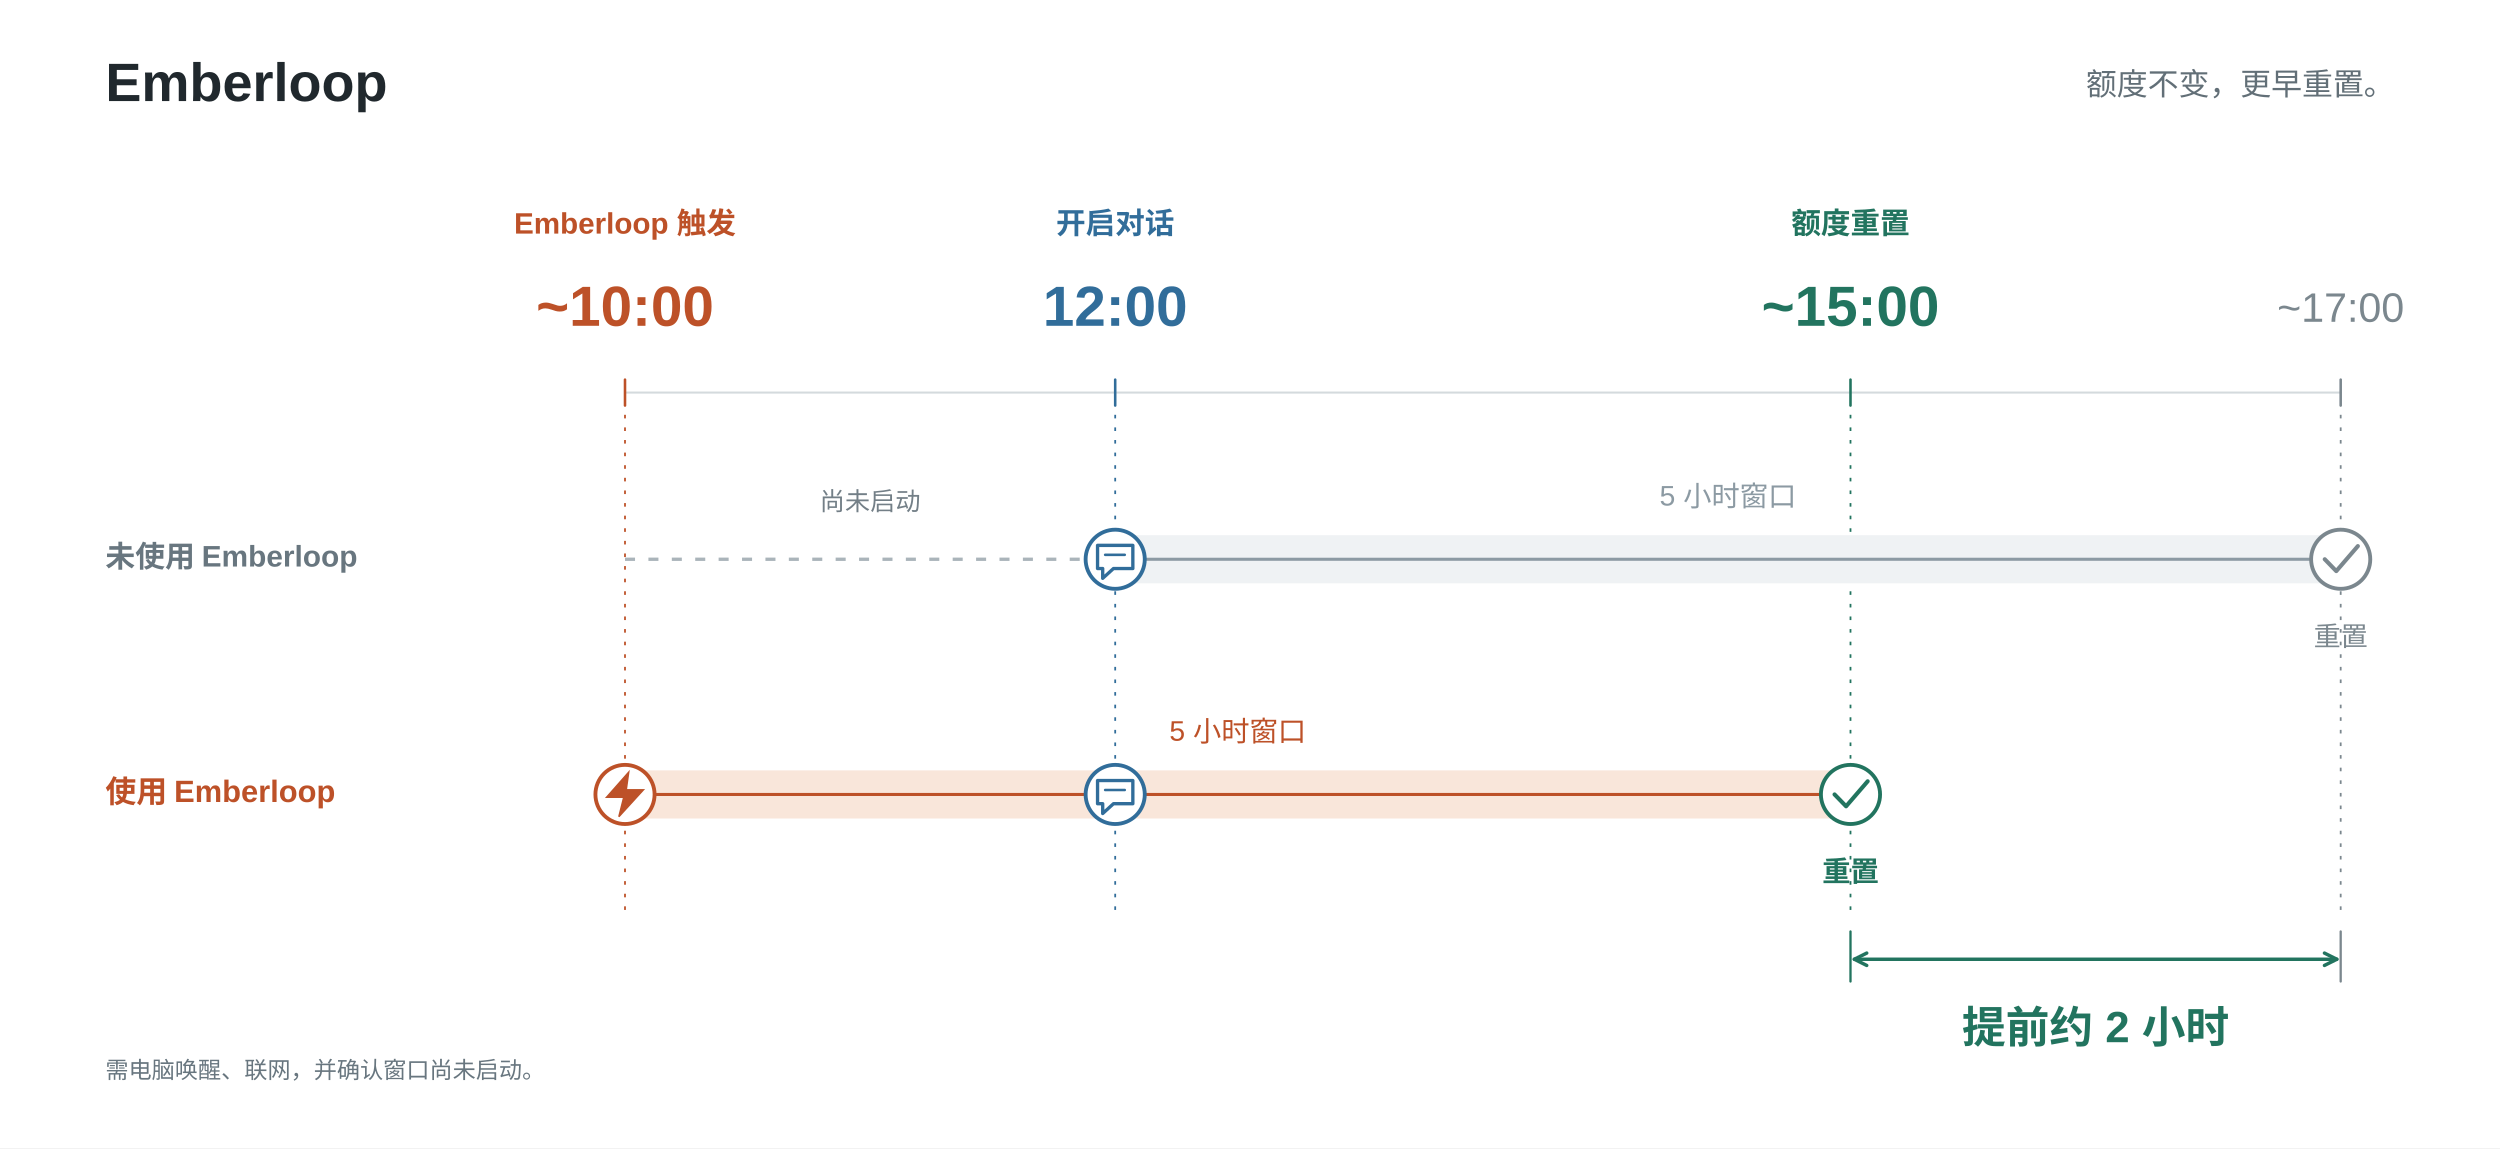
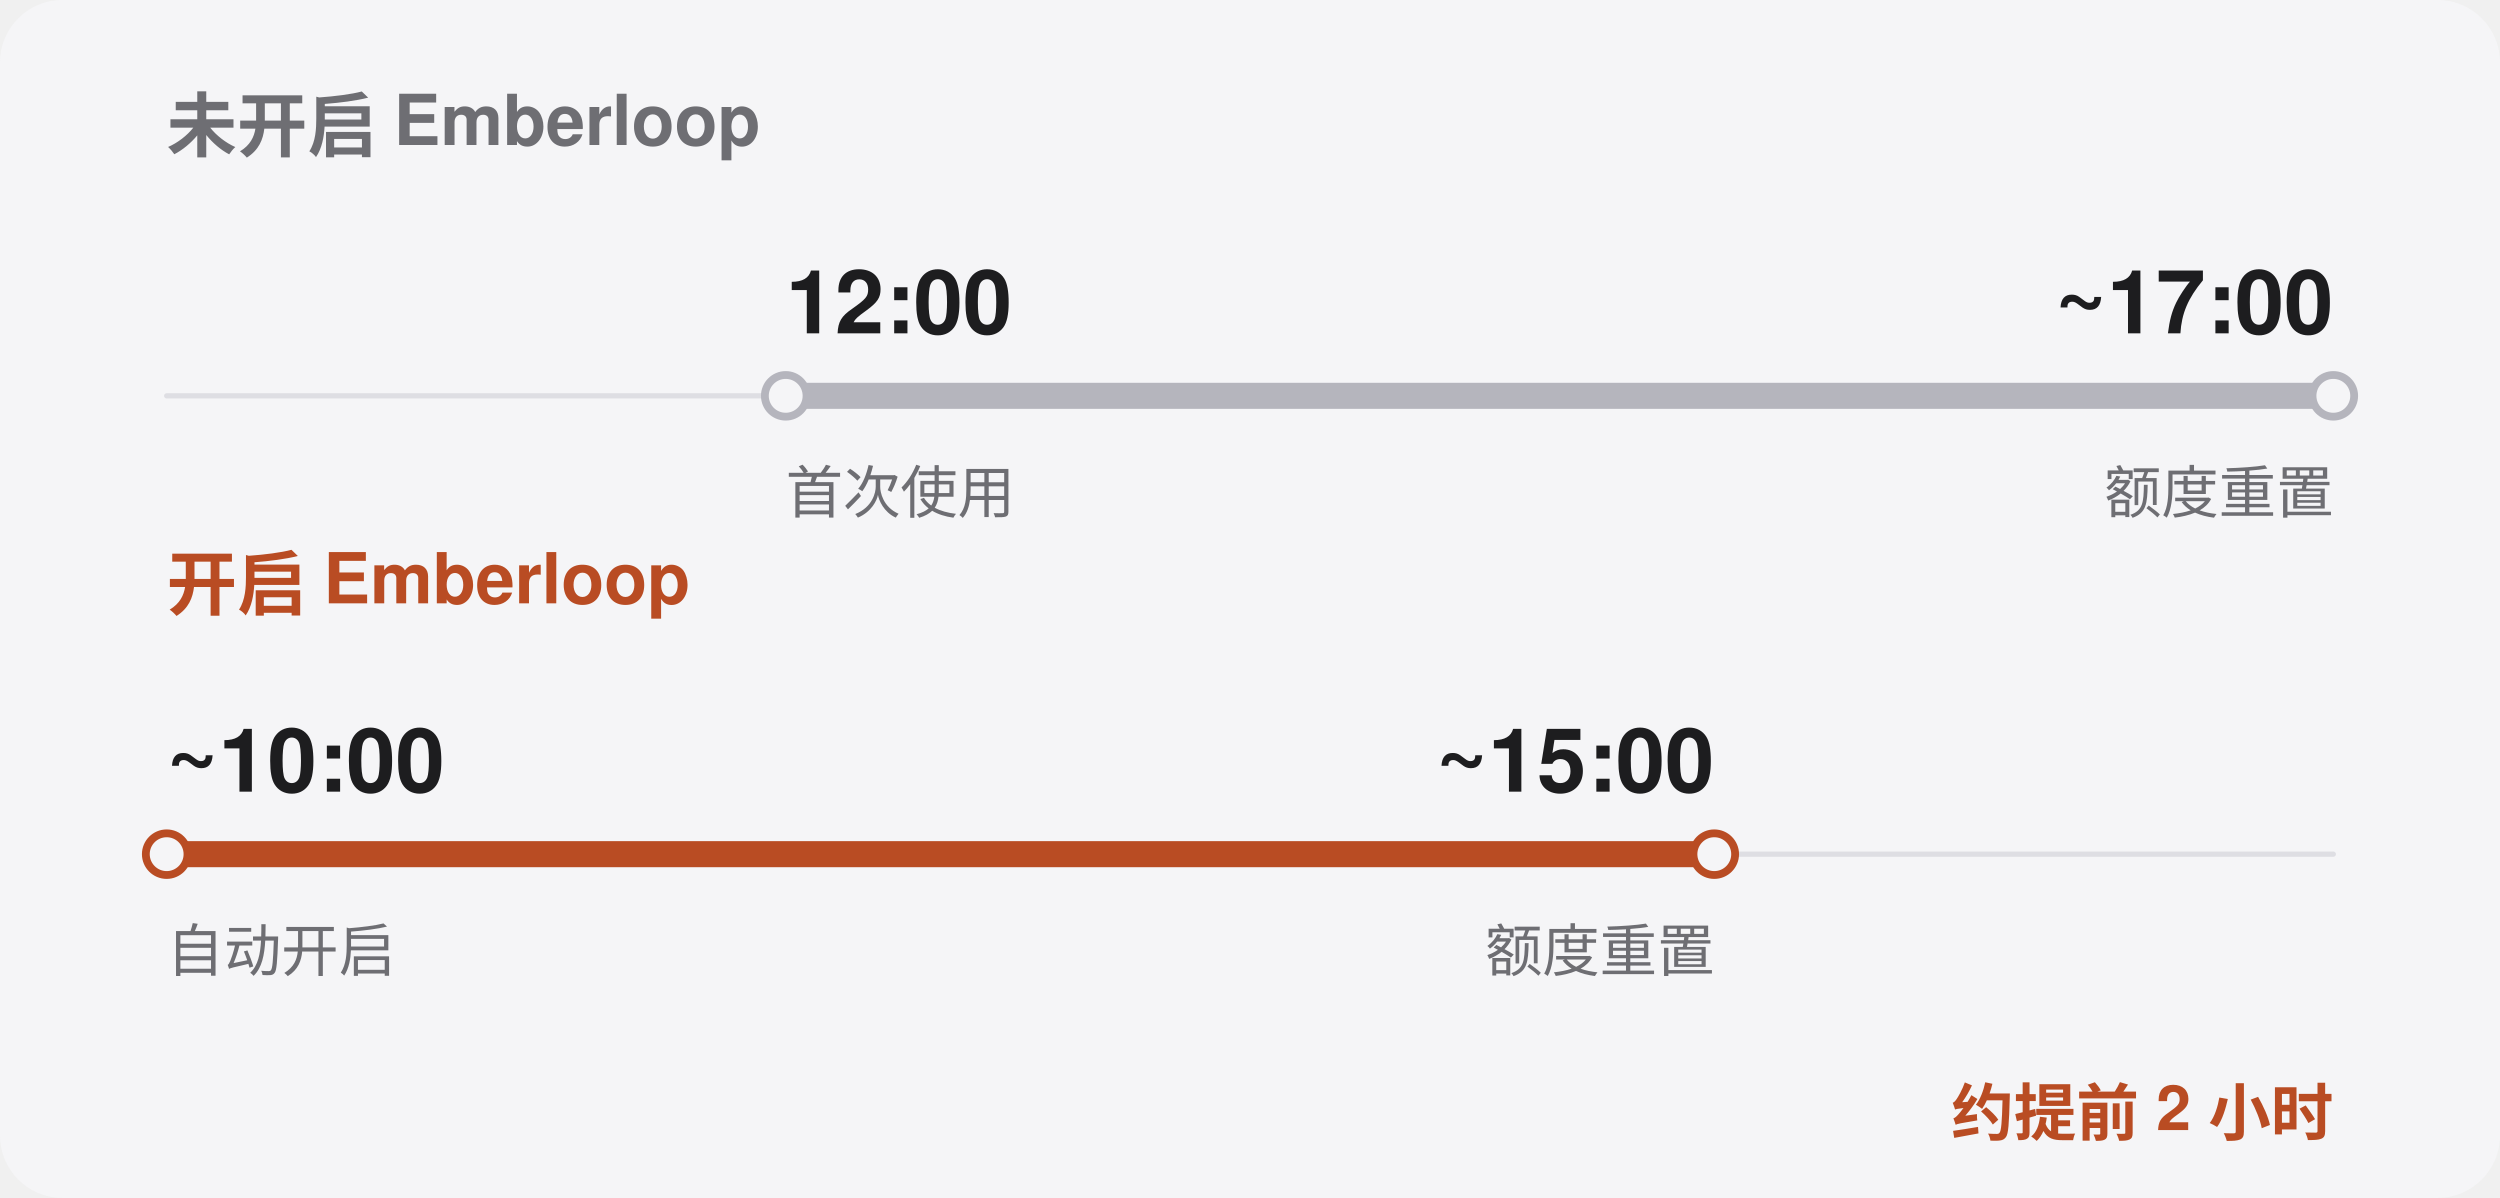
- <svg xmlns="http://www.w3.org/2000/svg" xmlns:xlink="http://www.w3.org/1999/xlink" width="972pt" height="446.4pt" viewBox="0 0 972 446.4" version="1.1" role="img" aria-labelledby="title desc">
-   <defs>
-     <style type="text/css">*{stroke-linejoin: round; stroke-linecap: butt}</style>
-   </defs>
-   <g id="figure_1">
-     <g id="patch_1">
-       <path d="M 0 446.4  L 972 446.4  L 972 0  L 0 0  z " style="fill: #ffffff" />
-     </g>
-     <g id="axes_1">
-       <g id="line2d_1">
-         <path d="M 243 152.64  L 910.059 152.64  " clip-path="url(#pd962f2491d)" style="fill: none; stroke: #d4dadd; stroke-width: 0.8; stroke-linecap: round" />
-       </g>
-       <g id="line2d_2">
-         <path d="M 243 147.6  L 243 157.68  " clip-path="url(#pd962f2491d)" style="fill: none; stroke: #bd5128; stroke-linecap: round" />
-       </g>
-       <g id="line2d_3">
-         <path d="M 243 161.28  L 243 354.96  " clip-path="url(#pd962f2491d)" style="fill: none; stroke-dasharray: 1.4,3.5; stroke-dashoffset: 0; stroke: #bd5128; stroke-width: 0.7" />
-       </g>
-       <g id="line2d_4">
-         <path d="M 433.588 147.6  L 433.588 157.68  " clip-path="url(#pd962f2491d)" style="fill: none; stroke: #316d9a; stroke-linecap: round" />
-       </g>
-       <g id="line2d_5">
-         <path d="M 433.588 161.28  L 433.588 354.96  " clip-path="url(#pd962f2491d)" style="fill: none; stroke-dasharray: 1.4,3.5; stroke-dashoffset: 0; stroke: #316d9a; stroke-width: 0.7" />
-       </g>
-       <g id="line2d_6">
-         <path d="M 719.471 147.6  L 719.471 157.68  " clip-path="url(#pd962f2491d)" style="fill: none; stroke: #22745f; stroke-linecap: round" />
-       </g>
-       <g id="line2d_7">
-         <path d="M 719.471 161.28  L 719.471 354.96  " clip-path="url(#pd962f2491d)" style="fill: none; stroke-dasharray: 1.4,3.5; stroke-dashoffset: 0; stroke: #22745f; stroke-width: 0.7" />
-       </g>
-       <g id="line2d_8">
-         <path d="M 910.059 147.6  L 910.059 157.68  " clip-path="url(#pd962f2491d)" style="fill: none; stroke: #7b878e; stroke-linecap: round" />
-       </g>
-       <g id="line2d_9">
-         <path d="M 910.059 161.28  L 910.059 354.96  " clip-path="url(#pd962f2491d)" style="fill: none; stroke-dasharray: 1.4,3.5; stroke-dashoffset: 0; stroke: #7b878e; stroke-width: 0.7" />
-       </g>
-       <g id="line2d_10">
-         <path d="M 243 217.44  L 433.588 217.44  " clip-path="url(#pd962f2491d)" style="fill: none; stroke-dasharray: 3.9,5.2; stroke-dashoffset: 0; stroke: #aab4ba; stroke-width: 1.3" />
-       </g>
-       <g id="line2d_11">
-         <path d="M 719.471 362.16  L 719.471 381.6  " clip-path="url(#pd962f2491d)" style="fill: none; stroke: #22745f; stroke-width: 0.9; stroke-linecap: round" />
-       </g>
-       <g id="line2d_12">
-         <path d="M 910.059 362.16  L 910.059 381.6  " clip-path="url(#pd962f2491d)" style="fill: none; stroke: #7b878e; stroke-width: 0.9; stroke-linecap: round" />
-       </g>
-       <g id="patch_2">
-         <path d="M 433.588 226.8  L 910.059 226.8  L 910.059 208.08  L 433.588 208.08  z " clip-path="url(#pd962f2491d)" style="fill: #eff2f4" />
-       </g>
-       <g id="patch_3">
-         <path d="M 243 318.24  L 719.471 318.24  L 719.471 299.52  L 243 299.52  z " clip-path="url(#pd962f2491d)" style="fill: #f9e6da" />
-       </g>
-       <g id="text_1">
-         <text style="font-weight: 700; font-size: 21px; font-family: 'PingFang SC', 'Microsoft YaHei', Arial, sans-serif; text-anchor: start; fill: #20282d" x="40.976" y="39.296" transform="rotate(-0 40.97647 39.2959)">Emberloop</text>
-       </g>
-       <g id="text_2">
-         <text style="font-size: 12px; font-family: 'PingFang SC', 'Microsoft YaHei', Arial, sans-serif; text-anchor: end; fill: #626f77" x="931.024" y="36.958" transform="rotate(-0 931.0235 36.95766)">额度不变，更早重置。</text>
-       </g>
-       <g id="text_3">
-         <text style="font-weight: 700; font-size: 11.5px; font-family: 'PingFang SC', 'Microsoft YaHei', Arial, sans-serif; text-anchor: middle; fill: #bd5128" x="243" y="90.828" transform="rotate(-0 243 90.82775)">Emberloop 触发</text>
-       </g>
-       <g id="text_4">
-         <text style="font-weight: 700; font-size: 22px; font-family: 'PingFang SC', 'Microsoft YaHei', Arial, sans-serif; text-anchor: middle; fill: #bd5128" x="243" y="126.675" transform="rotate(-0 243 126.6748)">~10:00</text>
-       </g>
-       <g id="text_5">
-         <text style="font-weight: 700; font-size: 11.5px; font-family: 'PingFang SC', 'Microsoft YaHei', Arial, sans-serif; text-anchor: middle; fill: #316d9a" x="433.588" y="90.828" transform="rotate(-0 433.5882 90.82775)">开启对话</text>
-       </g>
-       <g id="text_6">
-         <text style="font-weight: 700; font-size: 22px; font-family: 'PingFang SC', 'Microsoft YaHei', Arial, sans-serif; text-anchor: middle; fill: #316d9a" x="433.588" y="126.675" transform="rotate(-0 433.5882 126.6748)">12:00</text>
-       </g>
-       <g id="text_7">
-         <text style="font-weight: 700; font-size: 11.5px; font-family: 'PingFang SC', 'Microsoft YaHei', Arial, sans-serif; text-anchor: middle; fill: #22745f" x="719.471" y="90.827" transform="rotate(-0 719.4706 90.8273)">额度重置</text>
-       </g>
-       <g id="text_8">
-         <text style="font-weight: 700; font-size: 22px; font-family: 'PingFang SC', 'Microsoft YaHei', Arial, sans-serif; text-anchor: middle; fill: #22745f" x="719.471" y="126.675" transform="rotate(-0 719.4706 126.6748)">~15:00</text>
-       </g>
-       <g id="text_9">
-         <text style="font-size: 16px; font-family: 'PingFang SC', 'Microsoft YaHei', Arial, sans-serif; text-anchor: middle; fill: #7b878e" x="910.059" y="125.116" transform="rotate(-0 910.0588 125.1162)">~17:00</text>
-       </g>
-       <g id="text_10">
-         <text style="font-weight: 700; font-size: 11.6px; font-family: 'PingFang SC', 'Microsoft YaHei', Arial, sans-serif; text-anchor: start; fill: #68767f" x="40.976" y="220.454" transform="rotate(-0 40.97647 220.4537)">未使用 Emberloop</text>
-       </g>
-       <g id="text_11">
-         <text style="font-weight: 700; font-size: 12px; font-family: 'PingFang SC', 'Microsoft YaHei', Arial, sans-serif; text-anchor: start; fill: #bd5128" x="40.976" y="311.998" transform="rotate(-0 40.97647 311.9977)">使用 Emberloop</text>
-       </g>
-       <g id="text_12">
-         <text style="font-size: 9.8px; font-family: 'PingFang SC', 'Microsoft YaHei', Arial, sans-serif; text-anchor: middle; fill: #737f87" x="338.294" y="198.386" transform="rotate(-0 338.2941 198.3861)">尚未启动</text>
-       </g>
-       <g id="line2d_13">
-         <path d="M 433.588 217.44  L 910.059 217.44  " clip-path="url(#pd962f2491d)" style="fill: none; stroke: #8c9aa3; stroke-width: 1.2; stroke-linecap: round" />
-       </g>
-       <g id="text_13">
-         <text style="font-size: 11px; font-family: 'PingFang SC', 'Microsoft YaHei', Arial, sans-serif; text-anchor: middle; fill: #8c9aa3" x="671.824" y="196.538" transform="rotate(-0 671.8235 196.5379)">5 小时窗口</text>
-       </g>
-       <g id="line2d_14">
-         <path d="M 243 308.88  L 719.471 308.88  " clip-path="url(#pd962f2491d)" style="fill: none; stroke: #bd5128; stroke-width: 1.2; stroke-linecap: round" />
-       </g>
-       <g id="text_14">
-         <text style="font-size: 11px; font-family: 'PingFang SC', 'Microsoft YaHei', Arial, sans-serif; text-anchor: middle; fill: #bd5128" x="481.235" y="287.978" transform="rotate(-0 481.2353 287.9779)">5 小时窗口</text>
-       </g>
-       <g id="text_15">
-         <text style="font-size: 10.5px; font-family: 'PingFang SC', 'Microsoft YaHei', Arial, sans-serif; text-anchor: middle; fill: #7b878e" x="910.059" y="251.128" transform="rotate(-0 910.0588 251.1275)">重置</text>
-       </g>
-       <g id="text_16">
-         <text style="font-weight: 700; font-size: 11px; font-family: 'PingFang SC', 'Microsoft YaHei', Arial, sans-serif; text-anchor: middle; fill: #22745f" x="719.471" y="342.697" transform="rotate(-0 719.4706 342.6974)">重置</text>
-       </g>
-       <g id="patch_4">
-         <path d="M 908.549 372.96  Q 814.765 372.96 720.98 372.96  " style="fill: none; stroke: #22745f; stroke-width: 1.35; stroke-linecap: round" />
-         <path d="M 903.749 370.56  L 908.549 372.96  L 903.749 375.36  " style="fill: none; stroke: #22745f; stroke-width: 1.35; stroke-linecap: round" />
-         <path d="M 725.78 375.36  L 720.98 372.96  L 725.78 370.56  " style="fill: none; stroke: #22745f; stroke-width: 1.35; stroke-linecap: round" />
-       </g>
-       <g id="text_17">
-         <text style="font-weight: 700; font-size: 17px; font-family: 'PingFang SC', 'Microsoft YaHei', Arial, sans-serif; text-anchor: middle; fill: #22745f" x="814.765" y="405.457" transform="rotate(-0 814.7647 405.4567)">提前约 2 小时</text>
-       </g>
-       <g id="text_18">
-         <text style="font-size: 9px; font-family: 'PingFang SC', 'Microsoft YaHei', Arial, sans-serif; text-anchor: start; fill: #68767f" x="40.976" y="419.218" transform="rotate(-0 40.97647 419.2182)">需电脑唤醒、联网，并确认窗口尚未启动。</text>
-       </g>
-       <g id="line2d_15">
-         <defs>
-           <path id="m4135ce55fd" d="M 0 11.5  C 3.05 11.5 5.975 10.288 8.132 8.132  C 10.288 5.975 11.5 3.05 11.5 0  C 11.5 -3.05 10.288 -5.975 8.132 -8.132  C 5.975 -10.288 3.05 -11.5 0 -11.5  C -3.05 -11.5 -5.975 -10.288 -8.132 -8.132  C -10.288 -5.975 -11.5 -3.05 -11.5 0  C -11.5 3.05 -10.288 5.975 -8.132 8.132  C -5.975 10.288 -3.05 11.5 0 11.5  z " style="stroke: #316d9a; stroke-width: 1.5" />
-         </defs>
-         <g clip-path="url(#pd962f2491d)">
-           <use xlink:href="#m4135ce55fd" x="433.588" y="217.44" style="fill: #ffffff; stroke: #316d9a; stroke-width: 1.5" />
-         </g>
-       </g>
-       <g id="line2d_16">
-         <defs>
-           <path id="m033fe30e9f" d="M 0 11.5  C 3.05 11.5 5.975 10.288 8.132 8.132  C 10.288 5.975 11.5 3.05 11.5 0  C 11.5 -3.05 10.288 -5.975 8.132 -8.132  C 5.975 -10.288 3.05 -11.5 0 -11.5  C -3.05 -11.5 -5.975 -10.288 -8.132 -8.132  C -10.288 -5.975 -11.5 -3.05 -11.5 0  C -11.5 3.05 -10.288 5.975 -8.132 8.132  C -5.975 10.288 -3.05 11.5 0 11.5  z " style="stroke: #7b878e; stroke-width: 1.5" />
-         </defs>
-         <g clip-path="url(#pd962f2491d)">
-           <use xlink:href="#m033fe30e9f" x="910.059" y="217.44" style="fill: #ffffff; stroke: #7b878e; stroke-width: 1.5" />
-         </g>
-       </g>
-       <g id="line2d_17">
-         <defs>
-           <path id="mcc5a109499" d="M 0 11.5  C 3.05 11.5 5.975 10.288 8.132 8.132  C 10.288 5.975 11.5 3.05 11.5 0  C 11.5 -3.05 10.288 -5.975 8.132 -8.132  C 5.975 -10.288 3.05 -11.5 0 -11.5  C -3.05 -11.5 -5.975 -10.288 -8.132 -8.132  C -10.288 -5.975 -11.5 -3.05 -11.5 0  C -11.5 3.05 -10.288 5.975 -8.132 8.132  C -5.975 10.288 -3.05 11.5 0 11.5  z " style="stroke: #bd5128; stroke-width: 1.5" />
-         </defs>
-         <g clip-path="url(#pd962f2491d)">
-           <use xlink:href="#mcc5a109499" x="243" y="308.88" style="fill: #ffffff; stroke: #bd5128; stroke-width: 1.5" />
-         </g>
-       </g>
-       <g id="line2d_18">
-         <g clip-path="url(#pd962f2491d)">
-           <use xlink:href="#m4135ce55fd" x="433.588" y="308.88" style="fill: #ffffff; stroke: #316d9a; stroke-width: 1.5" />
-         </g>
-       </g>
-       <g id="line2d_19">
-         <defs>
-           <path id="m631bf16497" d="M 0 11.5  C 3.05 11.5 5.975 10.288 8.132 8.132  C 10.288 5.975 11.5 3.05 11.5 0  C 11.5 -3.05 10.288 -5.975 8.132 -8.132  C 5.975 -10.288 3.05 -11.5 0 -11.5  C -3.05 -11.5 -5.975 -10.288 -8.132 -8.132  C -10.288 -5.975 -11.5 -3.05 -11.5 0  C -11.5 3.05 -10.288 5.975 -8.132 8.132  C -5.975 10.288 -3.05 11.5 0 11.5  z " style="stroke: #22745f; stroke-width: 1.5" />
-         </defs>
-         <g clip-path="url(#pd962f2491d)">
-           <use xlink:href="#m631bf16497" x="719.471" y="308.88" style="fill: #ffffff; stroke: #22745f; stroke-width: 1.5" />
-         </g>
-       </g>
-       <g id="patch_5">
-         <path d="M 426.727 212.04  L 440.449 212.04  L 440.449 221.04  L 432.921 221.04  L 428.728 224.856  L 428.728 221.04  L 426.727 221.04  z " clip-path="url(#pd962f2491d)" style="fill: #ffffff; stroke: #316d9a; stroke-width: 1.3" />
-       </g>
-       <g id="line2d_20">
-         <path d="M 903.865 217.44  L 908.344 222.048  L 916.729 212.328  " clip-path="url(#pd962f2491d)" style="fill: none; stroke: #7b878e; stroke-width: 1.6; stroke-linecap: round" />
-       </g>
-       <g id="patch_6">
-         <path d="M 244.429 300.24  L 235.853 309.96  L 242.524 309.96  L 240.618 317.52  L 250.147 307.08  L 243.476 307.08  z " clip-path="url(#pd962f2491d)" style="fill: #bd5128; stroke: #bd5128; stroke-width: 0.6; stroke-linejoin: miter" />
-       </g>
-       <g id="patch_7">
-         <path d="M 426.727 303.48  L 440.449 303.48  L 440.449 312.48  L 432.921 312.48  L 428.728 316.296  L 428.728 312.48  L 426.727 312.48  z " clip-path="url(#pd962f2491d)" style="fill: #ffffff; stroke: #316d9a; stroke-width: 1.3" />
-       </g>
-       <g id="line2d_21">
-         <path d="M 713.276 308.88  L 717.755 313.488  L 726.141 303.768  " clip-path="url(#pd962f2491d)" style="fill: none; stroke: #22745f; stroke-width: 1.6; stroke-linecap: round" />
-       </g>
-       <g id="line2d_22">
-         <path d="M 429.681 215.712  L 437.305 215.712  " clip-path="url(#pd962f2491d)" style="fill: none; stroke: #316d9a; stroke-linecap: round" />
-       </g>
-       <g id="line2d_23">
-         <path d="M 429.681 307.152  L 437.305 307.152  " clip-path="url(#pd962f2491d)" style="fill: none; stroke: #316d9a; stroke-linecap: round" />
-       </g>
-     </g>
+ <svg xmlns="http://www.w3.org/2000/svg" width="960" height="460" viewBox="0 0 960 460" role="img" aria-labelledby="title desc">
+   <rect width="960" height="460" rx="24" fill="#f5f5f7" />
+   <g font-family="-apple-system, BlinkMacSystemFont, Segoe UI, Helvetica, Arial, PingFang SC, Microsoft YaHei, sans-serif">
+     <text x="64" y="58" fill="#6e6e73" font-size="27" font-weight="600" text-anchor="start">未开启 Emberloop</text>
+     <text x="301.714" y="128" fill="#1d1d1f" font-size="34" font-weight="600" text-anchor="start">12:00</text>
+     <text x="896" y="128" fill="#1d1d1f" font-size="34" font-weight="600" text-anchor="end">~17:00</text>
+     <text x="301.714" y="197" fill="#6e6e73" font-size="22" font-weight="400" text-anchor="start">首次使用</text>
+     <text x="896" y="197" fill="#6e6e73" font-size="22" font-weight="400" text-anchor="end">额度重置</text>
+     <text x="64" y="234" fill="#b94c23" font-size="27" font-weight="600" text-anchor="start">开启 Emberloop</text>
+     <text x="64" y="304" fill="#1d1d1f" font-size="34" font-weight="600" text-anchor="start">~10:00</text>
+     <text x="658.286" y="304" fill="#1d1d1f" font-size="34" font-weight="600" text-anchor="end">~15:00</text>
+     <text x="64" y="373" fill="#6e6e73" font-size="22" font-weight="400" text-anchor="start">自动开启</text>
+     <text x="658.286" y="373" fill="#6e6e73" font-size="22" font-weight="400" text-anchor="end">额度重置</text>
+     <text x="896" y="436" fill="#b94c23" font-size="24" font-weight="600" text-anchor="end">约提前 2 小时</text>
  </g>
-   <defs>
-     <clipPath id="pd962f2491d">
-       <rect x="0" y="0" width="972" height="446.4" />
-     </clipPath>
-   </defs>
+   <g fill="none" stroke-linecap="round">
+     <path d="M64 152H896" stroke="#dedee3" stroke-width="2" />
+     <path d="M301.714 152H896" stroke="#b5b5bd" stroke-width="10" />
+     <path d="M64 328H896" stroke="#dedee3" stroke-width="2" />
+     <path d="M64 328H658.286" stroke="#b94c23" stroke-width="10" />
+   </g>
+   <g fill="#f5f5f7" stroke-width="3">
+     <circle cx="301.714" cy="152" r="8" stroke="#b5b5bd" />
+     <circle cx="896" cy="152" r="8" stroke="#b5b5bd" />
+     <circle cx="64" cy="328" r="8" stroke="#b94c23" />
+     <circle cx="658.286" cy="328" r="8" stroke="#b94c23" />
+   </g>
</svg>
